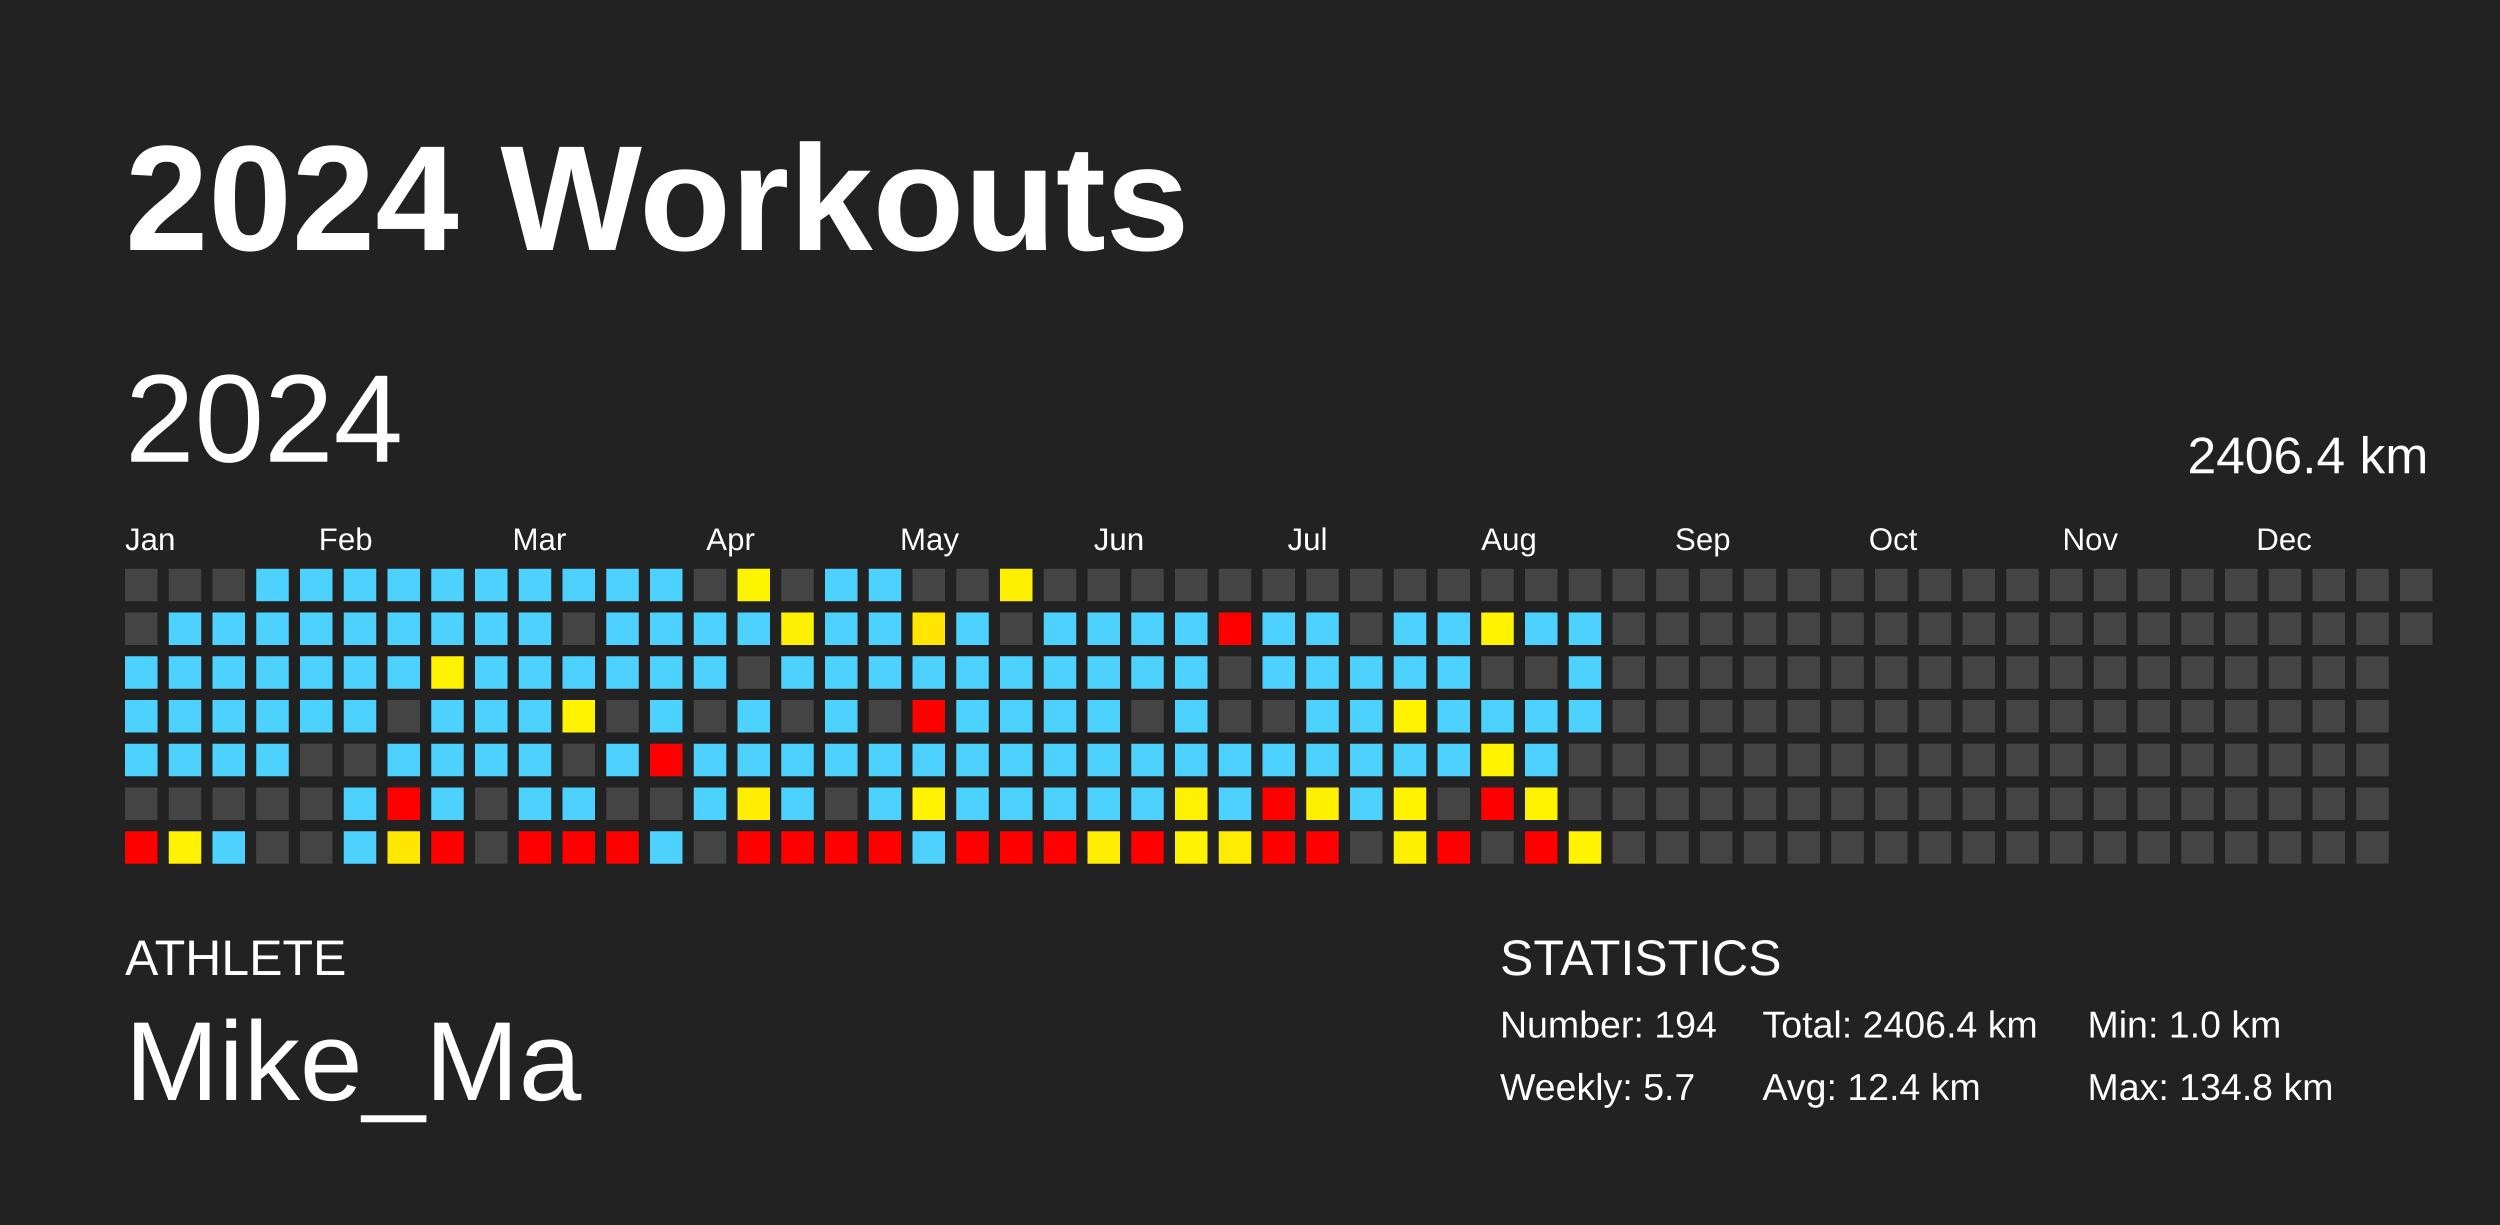
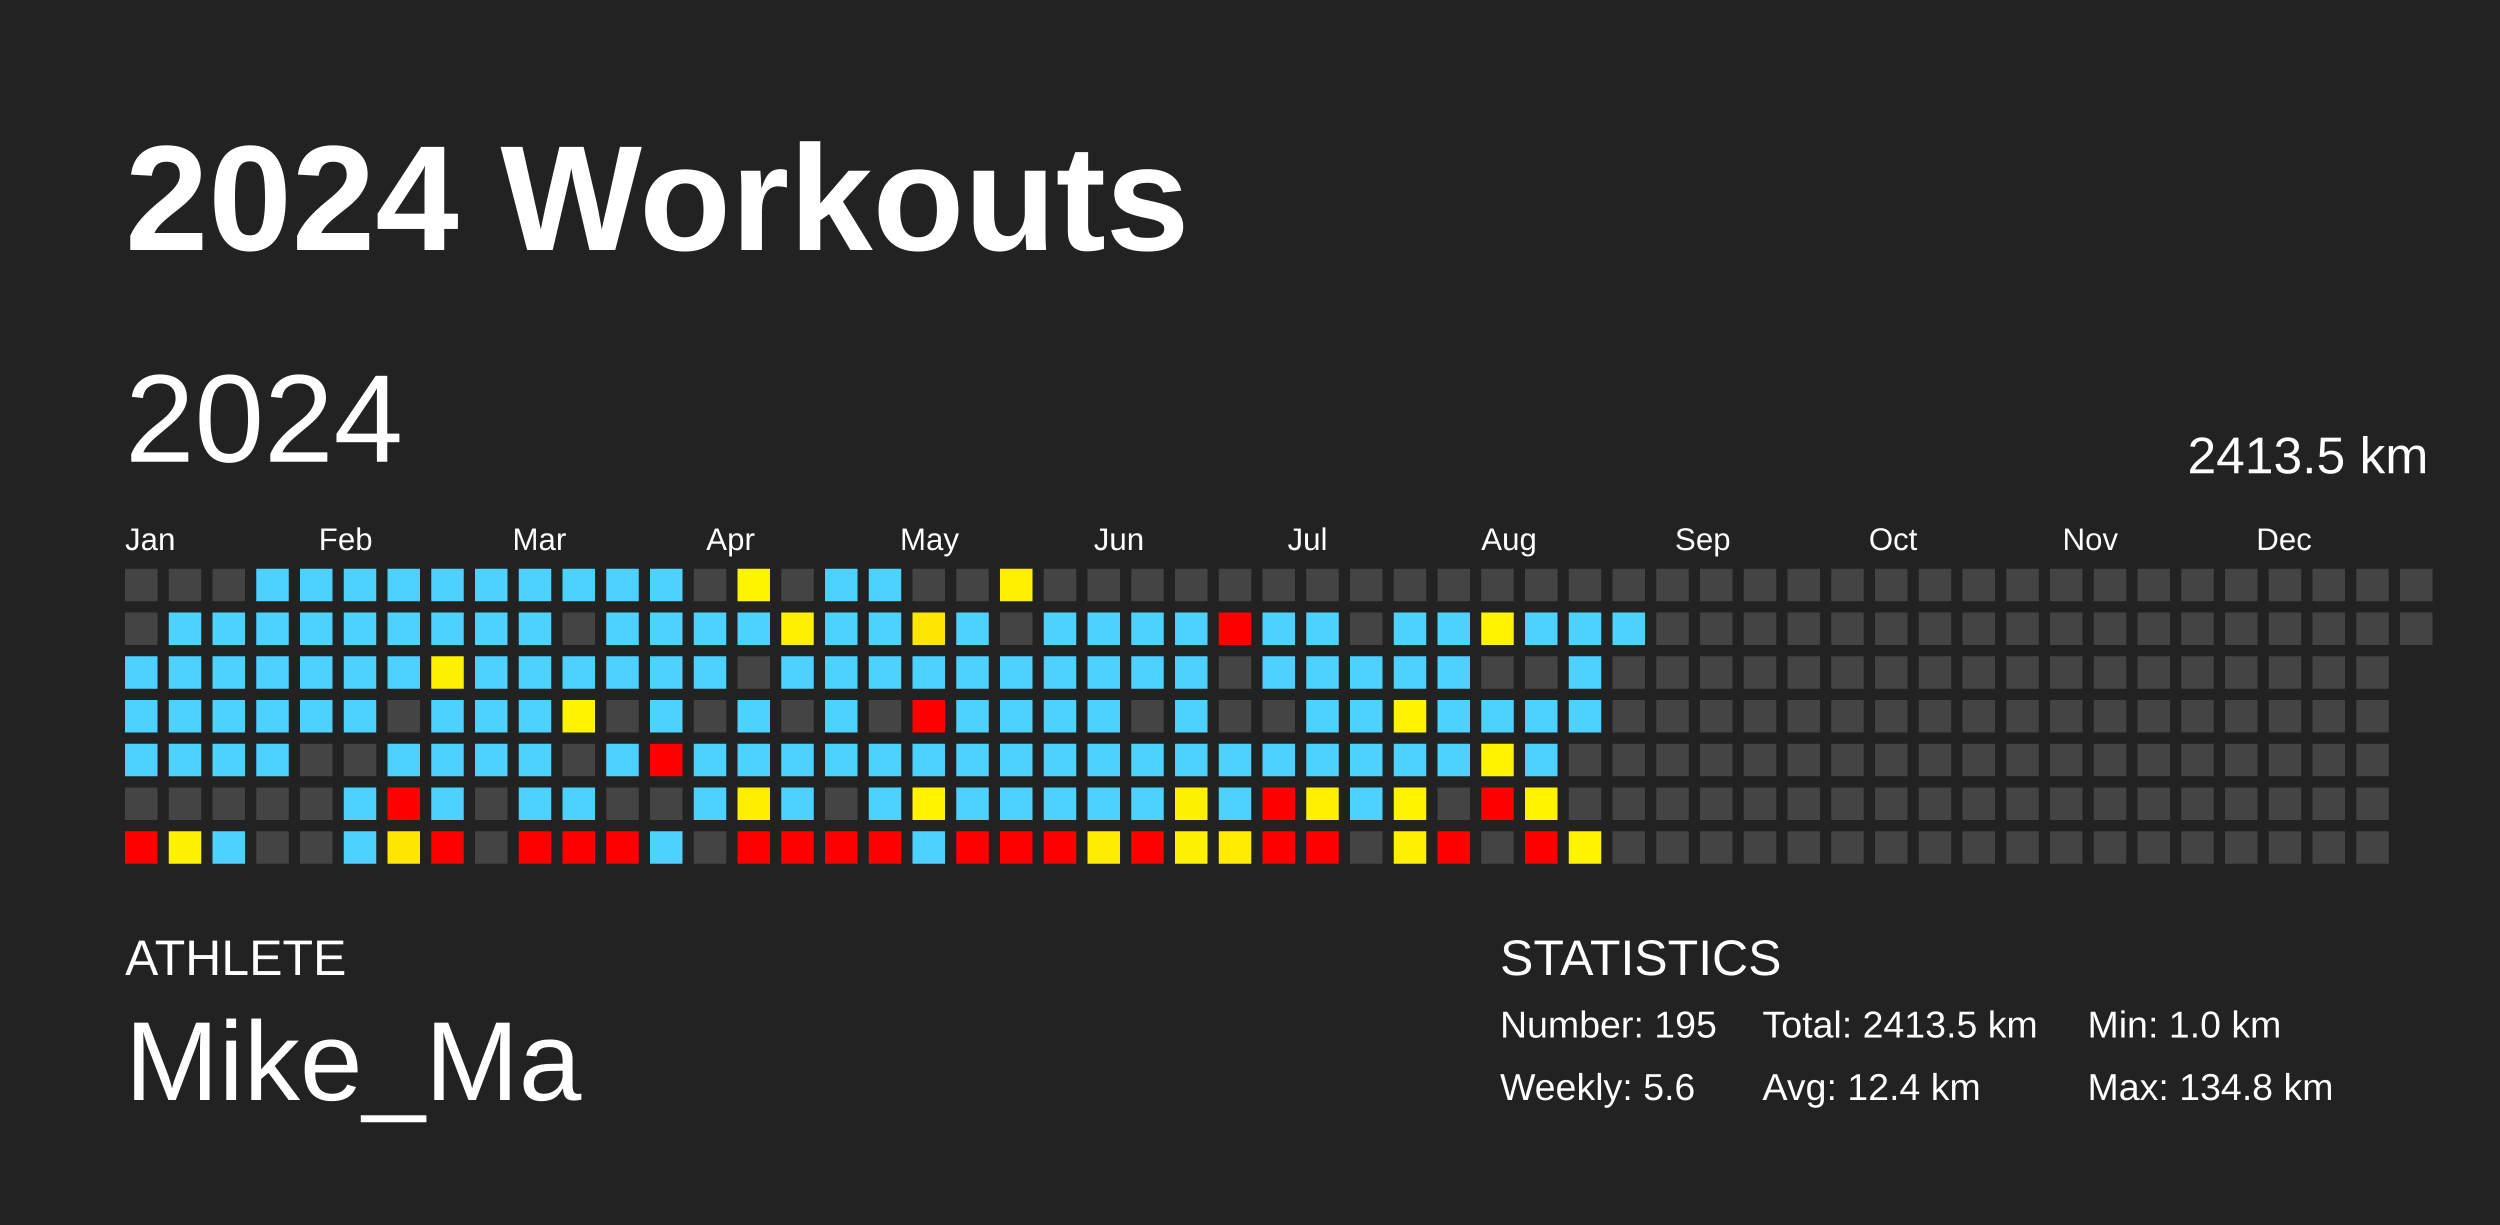
<svg xmlns="http://www.w3.org/2000/svg" baseProfile="full" height="98mm" version="1.1" viewBox="0,0,200,98" width="200mm">
  <defs />
  <rect fill="#222222" height="98" width="200" x="0" y="0" />
  <text fill="#FFFFFF" style="font-size:12px; font-family:Arial; font-weight:bold;" x="10" y="20">2024 Workouts</text>
  <text fill="#FFFFFF" style="font-size:4px; font-family:Arial" x="10" y="78">ATHLETE</text>
  <text fill="#FFFFFF" style="font-size:9px; font-family:Arial" x="10" y="88">Mike_Ma</text>
  <text fill="#FFFFFF" style="font-size:4px; font-family:Arial" x="120" y="78">STATISTICS</text>
-   <text fill="#FFFFFF" style="font-size:3px; font-family:Arial" x="120" y="83">Number: 194</text>
-   <text fill="#FFFFFF" style="font-size:3px; font-family:Arial" x="120" y="88">Weekly: 5.7</text>
-   <text fill="#FFFFFF" style="font-size:3px; font-family:Arial" x="141" y="83">Total: 2406.4 km</text>
+   <text fill="#FFFFFF" style="font-size:3px; font-family:Arial" x="120" y="83">Number: 195</text>
+   <text fill="#FFFFFF" style="font-size:3px; font-family:Arial" x="120" y="88">Weekly: 5.6</text>
+   <text fill="#FFFFFF" style="font-size:3px; font-family:Arial" x="141" y="83">Total: 2413.5 km</text>
  <text fill="#FFFFFF" style="font-size:3px; font-family:Arial" x="141" y="88">Avg: 12.4 km</text>
  <text fill="#FFFFFF" style="font-size:3px; font-family:Arial" x="167" y="83">Min: 1.0 km</text>
  <text fill="#FFFFFF" style="font-size:3px; font-family:Arial" x="167" y="88">Max: 134.8 km</text>
  <text dominant-baseline="hanging" fill="#FFFFFF" style="font-size:10.0px; font-family:Arial;" x="10" y="30">2024</text>
-   <text dominant-baseline="hanging" fill="#FFFFFF" style="font-size:4.125px; font-family:Arial;" x="175" y="35">2406.4 km</text>
+   <text dominant-baseline="hanging" fill="#FFFFFF" style="font-size:4.125px; font-family:Arial;" x="175" y="35">2413.5 km</text>
  <text fill="#FFFFFF" style="font-size:2.5px; font-family:Arial" x="10.0" y="44">Jan</text>
  <text fill="#FFFFFF" style="font-size:2.5px; font-family:Arial" x="25.5" y="44">Feb</text>
  <text fill="#FFFFFF" style="font-size:2.5px; font-family:Arial" x="41.0" y="44">Mar</text>
  <text fill="#FFFFFF" style="font-size:2.5px; font-family:Arial" x="56.5" y="44">Apr</text>
  <text fill="#FFFFFF" style="font-size:2.5px; font-family:Arial" x="72.0" y="44">May</text>
  <text fill="#FFFFFF" style="font-size:2.5px; font-family:Arial" x="87.5" y="44">Jun</text>
  <text fill="#FFFFFF" style="font-size:2.5px; font-family:Arial" x="103.0" y="44">Jul</text>
  <text fill="#FFFFFF" style="font-size:2.5px; font-family:Arial" x="118.5" y="44">Aug</text>
  <text fill="#FFFFFF" style="font-size:2.5px; font-family:Arial" x="134.0" y="44">Sep</text>
  <text fill="#FFFFFF" style="font-size:2.5px; font-family:Arial" x="149.5" y="44">Oct</text>
  <text fill="#FFFFFF" style="font-size:2.5px; font-family:Arial" x="165.0" y="44">Nov</text>
  <text fill="#FFFFFF" style="font-size:2.5px; font-family:Arial" x="180.5" y="44">Dec</text>
  <rect fill="#444444" height="2.6" width="2.6" x="10.0" y="45.5" />
  <rect fill="#444444" height="2.6" width="2.6" x="10.0" y="49.0" />
  <rect fill="#4dd2ff" height="2.6" width="2.6" x="10.0" y="52.5" />
  <rect fill="#4dd2ff" height="2.6" width="2.6" x="10.0" y="56.0" />
  <rect fill="#4dd2ff" height="2.6" width="2.6" x="10.0" y="59.5" />
  <rect fill="#444444" height="2.6" width="2.6" x="10.0" y="63.0" />
  <rect fill="red" height="2.6" width="2.6" x="10.0" y="66.5" />
  <rect fill="#444444" height="2.6" width="2.6" x="13.5" y="45.5" />
  <rect fill="#4dd2ff" height="2.6" width="2.6" x="13.5" y="49.0" />
  <rect fill="#4dd2ff" height="2.6" width="2.6" x="13.5" y="52.5" />
  <rect fill="#4dd2ff" height="2.6" width="2.6" x="13.5" y="56.0" />
  <rect fill="#4dd2ff" height="2.6" width="2.6" x="13.5" y="59.5" />
  <rect fill="#444444" height="2.6" width="2.6" x="13.5" y="63.0" />
  <rect fill="#fff200" height="2.6" width="2.6" x="13.5" y="66.5" />
  <rect fill="#444444" height="2.6" width="2.6" x="17.0" y="45.5" />
  <rect fill="#4dd2ff" height="2.6" width="2.6" x="17.0" y="49.0" />
  <rect fill="#4dd2ff" height="2.6" width="2.6" x="17.0" y="52.5" />
  <rect fill="#4dd2ff" height="2.6" width="2.6" x="17.0" y="56.0" />
  <rect fill="#4dd2ff" height="2.6" width="2.6" x="17.0" y="59.5" />
  <rect fill="#444444" height="2.6" width="2.6" x="17.0" y="63.0" />
  <rect fill="#4dd2ff" height="2.6" width="2.6" x="17.0" y="66.5" />
  <rect fill="#4dd2ff" height="2.6" width="2.6" x="20.5" y="45.5" />
  <rect fill="#4dd2ff" height="2.6" width="2.6" x="20.5" y="49.0" />
  <rect fill="#4dd2ff" height="2.6" width="2.6" x="20.5" y="52.5" />
  <rect fill="#4dd2ff" height="2.6" width="2.6" x="20.5" y="56.0" />
  <rect fill="#4dd2ff" height="2.6" width="2.6" x="20.5" y="59.5" />
  <rect fill="#444444" height="2.6" width="2.6" x="20.5" y="63.0" />
  <rect fill="#444444" height="2.6" width="2.6" x="20.5" y="66.5" />
  <rect fill="#4dd2ff" height="2.6" width="2.6" x="24.0" y="45.5" />
  <rect fill="#4dd2ff" height="2.6" width="2.6" x="24.0" y="49.0" />
  <rect fill="#4dd2ff" height="2.6" width="2.6" x="24.0" y="52.5" />
  <rect fill="#4dd2ff" height="2.6" width="2.6" x="24.0" y="56.0" />
  <rect fill="#444444" height="2.6" width="2.6" x="24.0" y="59.5" />
  <rect fill="#444444" height="2.6" width="2.6" x="24.0" y="63.0" />
  <rect fill="#444444" height="2.6" width="2.6" x="24.0" y="66.5" />
  <rect fill="#4dd2ff" height="2.6" width="2.6" x="27.5" y="45.5" />
  <rect fill="#4dd2ff" height="2.6" width="2.6" x="27.5" y="49.0" />
  <rect fill="#4dd2ff" height="2.6" width="2.6" x="27.5" y="52.5" />
  <rect fill="#4dd2ff" height="2.6" width="2.6" x="27.5" y="56.0" />
  <rect fill="#444444" height="2.6" width="2.6" x="27.5" y="59.5" />
  <rect fill="#4dd2ff" height="2.6" width="2.6" x="27.5" y="63.0" />
  <rect fill="#4dd2ff" height="2.6" width="2.6" x="27.5" y="66.5" />
  <rect fill="#4dd2ff" height="2.6" width="2.6" x="31.0" y="45.5" />
  <rect fill="#4dd2ff" height="2.6" width="2.6" x="31.0" y="49.0" />
  <rect fill="#4dd2ff" height="2.6" width="2.6" x="31.0" y="52.5" />
  <rect fill="#444444" height="2.6" width="2.6" x="31.0" y="56.0" />
  <rect fill="#4dd2ff" height="2.6" width="2.6" x="31.0" y="59.5" />
  <rect fill="red" height="2.6" width="2.6" x="31.0" y="63.0" />
  <rect fill="#ffe700" height="2.6" width="2.6" x="31.0" y="66.5" />
  <rect fill="#4dd2ff" height="2.6" width="2.6" x="34.5" y="45.5" />
  <rect fill="#4dd2ff" height="2.6" width="2.6" x="34.5" y="49.0" />
  <rect fill="#fff200" height="2.6" width="2.6" x="34.5" y="52.5" />
  <rect fill="#4dd2ff" height="2.6" width="2.6" x="34.5" y="56.0" />
  <rect fill="#4dd2ff" height="2.6" width="2.6" x="34.5" y="59.5" />
  <rect fill="#4dd2ff" height="2.6" width="2.6" x="34.5" y="63.0" />
  <rect fill="red" height="2.6" width="2.6" x="34.5" y="66.5" />
  <rect fill="#4dd2ff" height="2.6" width="2.6" x="38.0" y="45.5" />
  <rect fill="#4dd2ff" height="2.6" width="2.6" x="38.0" y="49.0" />
  <rect fill="#4dd2ff" height="2.6" width="2.6" x="38.0" y="52.5" />
  <rect fill="#4dd2ff" height="2.6" width="2.6" x="38.0" y="56.0" />
  <rect fill="#4dd2ff" height="2.6" width="2.6" x="38.0" y="59.5" />
  <rect fill="#444444" height="2.6" width="2.6" x="38.0" y="63.0" />
  <rect fill="#444444" height="2.6" width="2.6" x="38.0" y="66.5" />
  <rect fill="#4dd2ff" height="2.6" width="2.6" x="41.5" y="45.5" />
  <rect fill="#4dd2ff" height="2.6" width="2.6" x="41.5" y="49.0" />
  <rect fill="#4dd2ff" height="2.6" width="2.6" x="41.5" y="52.5" />
  <rect fill="#4dd2ff" height="2.6" width="2.6" x="41.5" y="56.0" />
  <rect fill="#4dd2ff" height="2.6" width="2.6" x="41.5" y="59.5" />
  <rect fill="#4dd2ff" height="2.6" width="2.6" x="41.5" y="63.0" />
  <rect fill="red" height="2.6" width="2.6" x="41.5" y="66.5" />
  <rect fill="#4dd2ff" height="2.6" width="2.6" x="45.0" y="45.5" />
  <rect fill="#444444" height="2.6" width="2.6" x="45.0" y="49.0" />
  <rect fill="#4dd2ff" height="2.6" width="2.6" x="45.0" y="52.5" />
  <rect fill="#fff300" height="2.6" width="2.6" x="45.0" y="56.0" />
  <rect fill="#444444" height="2.6" width="2.6" x="45.0" y="59.5" />
  <rect fill="#4dd2ff" height="2.6" width="2.6" x="45.0" y="63.0" />
  <rect fill="red" height="2.6" width="2.6" x="45.0" y="66.5" />
  <rect fill="#4dd2ff" height="2.6" width="2.6" x="48.5" y="45.5" />
  <rect fill="#4dd2ff" height="2.6" width="2.6" x="48.5" y="49.0" />
  <rect fill="#4dd2ff" height="2.6" width="2.6" x="48.5" y="52.5" />
  <rect fill="#444444" height="2.6" width="2.6" x="48.5" y="56.0" />
  <rect fill="#4dd2ff" height="2.6" width="2.6" x="48.5" y="59.5" />
  <rect fill="#444444" height="2.6" width="2.6" x="48.5" y="63.0" />
  <rect fill="red" height="2.6" width="2.6" x="48.5" y="66.5" />
  <rect fill="#4dd2ff" height="2.6" width="2.6" x="52.0" y="45.5" />
  <rect fill="#4dd2ff" height="2.6" width="2.6" x="52.0" y="49.0" />
  <rect fill="#4dd2ff" height="2.6" width="2.6" x="52.0" y="52.5" />
  <rect fill="#4dd2ff" height="2.6" width="2.6" x="52.0" y="56.0" />
  <rect fill="red" height="2.6" width="2.6" x="52.0" y="59.5" />
  <rect fill="#444444" height="2.6" width="2.6" x="52.0" y="63.0" />
  <rect fill="#4dd2ff" height="2.6" width="2.6" x="52.0" y="66.5" />
  <rect fill="#444444" height="2.6" width="2.6" x="55.5" y="45.5" />
  <rect fill="#4dd2ff" height="2.6" width="2.6" x="55.5" y="49.0" />
  <rect fill="#4dd2ff" height="2.6" width="2.6" x="55.5" y="52.5" />
  <rect fill="#444444" height="2.6" width="2.6" x="55.5" y="56.0" />
  <rect fill="#4dd2ff" height="2.6" width="2.6" x="55.5" y="59.5" />
  <rect fill="#4dd2ff" height="2.6" width="2.6" x="55.5" y="63.0" />
  <rect fill="#444444" height="2.6" width="2.6" x="55.5" y="66.5" />
  <rect fill="#fff400" height="2.6" width="2.6" x="59.0" y="45.5" />
  <rect fill="#4dd2ff" height="2.6" width="2.6" x="59.0" y="49.0" />
  <rect fill="#444444" height="2.6" width="2.6" x="59.0" y="52.5" />
  <rect fill="#4dd2ff" height="2.6" width="2.6" x="59.0" y="56.0" />
  <rect fill="#4dd2ff" height="2.6" width="2.6" x="59.0" y="59.5" />
  <rect fill="#ffee00" height="2.6" width="2.6" x="59.0" y="63.0" />
  <rect fill="red" height="2.6" width="2.6" x="59.0" y="66.5" />
  <rect fill="#444444" height="2.6" width="2.6" x="62.5" y="45.5" />
  <rect fill="#ffef00" height="2.6" width="2.6" x="62.5" y="49.0" />
  <rect fill="#4dd2ff" height="2.6" width="2.6" x="62.5" y="52.5" />
  <rect fill="#444444" height="2.6" width="2.6" x="62.5" y="56.0" />
  <rect fill="#4dd2ff" height="2.6" width="2.6" x="62.5" y="59.5" />
  <rect fill="#4dd2ff" height="2.6" width="2.6" x="62.5" y="63.0" />
  <rect fill="red" height="2.6" width="2.6" x="62.5" y="66.5" />
  <rect fill="#4dd2ff" height="2.6" width="2.6" x="66.0" y="45.5" />
  <rect fill="#4dd2ff" height="2.6" width="2.6" x="66.0" y="49.0" />
  <rect fill="#4dd2ff" height="2.6" width="2.6" x="66.0" y="52.5" />
  <rect fill="#4dd2ff" height="2.6" width="2.6" x="66.0" y="56.0" />
  <rect fill="#4dd2ff" height="2.6" width="2.6" x="66.0" y="59.5" />
  <rect fill="#444444" height="2.6" width="2.6" x="66.0" y="63.0" />
  <rect fill="red" height="2.6" width="2.6" x="66.0" y="66.5" />
  <rect fill="#4dd2ff" height="2.6" width="2.6" x="69.5" y="45.5" />
  <rect fill="#4dd2ff" height="2.6" width="2.6" x="69.5" y="49.0" />
  <rect fill="#4dd2ff" height="2.6" width="2.6" x="69.5" y="52.5" />
  <rect fill="#444444" height="2.6" width="2.6" x="69.5" y="56.0" />
  <rect fill="#4dd2ff" height="2.6" width="2.6" x="69.5" y="59.5" />
  <rect fill="#4dd2ff" height="2.6" width="2.6" x="69.5" y="63.0" />
  <rect fill="red" height="2.6" width="2.6" x="69.5" y="66.5" />
  <rect fill="#444444" height="2.6" width="2.6" x="73.0" y="45.5" />
  <rect fill="#ffe600" height="2.6" width="2.6" x="73.0" y="49.0" />
  <rect fill="#4dd2ff" height="2.6" width="2.6" x="73.0" y="52.5" />
  <rect fill="red" height="2.6" width="2.6" x="73.0" y="56.0" />
  <rect fill="#4dd2ff" height="2.6" width="2.6" x="73.0" y="59.5" />
  <rect fill="#fff300" height="2.6" width="2.6" x="73.0" y="63.0" />
  <rect fill="#4dd2ff" height="2.6" width="2.6" x="73.0" y="66.5" />
  <rect fill="#444444" height="2.6" width="2.6" x="76.5" y="45.5" />
  <rect fill="#4dd2ff" height="2.6" width="2.6" x="76.5" y="49.0" />
  <rect fill="#4dd2ff" height="2.6" width="2.6" x="76.5" y="52.5" />
  <rect fill="#4dd2ff" height="2.6" width="2.6" x="76.5" y="56.0" />
  <rect fill="#4dd2ff" height="2.6" width="2.6" x="76.5" y="59.5" />
  <rect fill="#4dd2ff" height="2.6" width="2.6" x="76.5" y="63.0" />
  <rect fill="red" height="2.6" width="2.6" x="76.5" y="66.5" />
  <rect fill="#ffef00" height="2.6" width="2.6" x="80.0" y="45.5" />
  <rect fill="#444444" height="2.6" width="2.6" x="80.0" y="49.0" />
  <rect fill="#4dd2ff" height="2.6" width="2.6" x="80.0" y="52.5" />
  <rect fill="#4dd2ff" height="2.6" width="2.6" x="80.0" y="56.0" />
  <rect fill="#4dd2ff" height="2.6" width="2.6" x="80.0" y="59.5" />
  <rect fill="#4dd2ff" height="2.6" width="2.6" x="80.0" y="63.0" />
  <rect fill="red" height="2.6" width="2.6" x="80.0" y="66.5" />
  <rect fill="#444444" height="2.6" width="2.6" x="83.5" y="45.5" />
  <rect fill="#4dd2ff" height="2.6" width="2.6" x="83.5" y="49.0" />
  <rect fill="#4dd2ff" height="2.6" width="2.6" x="83.5" y="52.5" />
  <rect fill="#4dd2ff" height="2.6" width="2.6" x="83.5" y="56.0" />
  <rect fill="#4dd2ff" height="2.6" width="2.6" x="83.5" y="59.5" />
  <rect fill="#4dd2ff" height="2.6" width="2.6" x="83.5" y="63.0" />
  <rect fill="red" height="2.6" width="2.6" x="83.5" y="66.5" />
  <rect fill="#444444" height="2.6" width="2.6" x="87.0" y="45.5" />
  <rect fill="#4dd2ff" height="2.6" width="2.6" x="87.0" y="49.0" />
  <rect fill="#4dd2ff" height="2.6" width="2.6" x="87.0" y="52.5" />
  <rect fill="#4dd2ff" height="2.6" width="2.6" x="87.0" y="56.0" />
  <rect fill="#4dd2ff" height="2.6" width="2.6" x="87.0" y="59.5" />
  <rect fill="#4dd2ff" height="2.6" width="2.6" x="87.0" y="63.0" />
  <rect fill="#ffec00" height="2.6" width="2.6" x="87.0" y="66.5" />
  <rect fill="#444444" height="2.6" width="2.6" x="90.5" y="45.5" />
  <rect fill="#4dd2ff" height="2.6" width="2.6" x="90.5" y="49.0" />
  <rect fill="#4dd2ff" height="2.6" width="2.6" x="90.5" y="52.5" />
  <rect fill="#444444" height="2.6" width="2.6" x="90.5" y="56.0" />
  <rect fill="#4dd2ff" height="2.6" width="2.6" x="90.5" y="59.5" />
  <rect fill="#4dd2ff" height="2.6" width="2.6" x="90.5" y="63.0" />
  <rect fill="red" height="2.6" width="2.6" x="90.5" y="66.5" />
  <rect fill="#444444" height="2.6" width="2.6" x="94.0" y="45.5" />
  <rect fill="#4dd2ff" height="2.6" width="2.6" x="94.0" y="49.0" />
  <rect fill="#4dd2ff" height="2.6" width="2.6" x="94.0" y="52.5" />
  <rect fill="#4dd2ff" height="2.6" width="2.6" x="94.0" y="56.0" />
  <rect fill="#4dd2ff" height="2.6" width="2.6" x="94.0" y="59.5" />
  <rect fill="#fff200" height="2.6" width="2.6" x="94.0" y="63.0" />
  <rect fill="#fff200" height="2.6" width="2.6" x="94.0" y="66.5" />
  <rect fill="#444444" height="2.6" width="2.6" x="97.5" y="45.5" />
  <rect fill="red" height="2.6" width="2.6" x="97.5" y="49.0" />
  <rect fill="#444444" height="2.6" width="2.6" x="97.5" y="52.5" />
  <rect fill="#444444" height="2.6" width="2.6" x="97.5" y="56.0" />
  <rect fill="#4dd2ff" height="2.6" width="2.6" x="97.5" y="59.5" />
  <rect fill="#4dd2ff" height="2.6" width="2.6" x="97.5" y="63.0" />
  <rect fill="#ffec00" height="2.6" width="2.6" x="97.5" y="66.5" />
  <rect fill="#444444" height="2.6" width="2.6" x="101.0" y="45.5" />
  <rect fill="#4dd2ff" height="2.6" width="2.6" x="101.0" y="49.0" />
  <rect fill="#4dd2ff" height="2.6" width="2.6" x="101.0" y="52.5" />
  <rect fill="#444444" height="2.6" width="2.6" x="101.0" y="56.0" />
  <rect fill="#4dd2ff" height="2.6" width="2.6" x="101.0" y="59.5" />
  <rect fill="red" height="2.6" width="2.6" x="101.0" y="63.0" />
  <rect fill="red" height="2.6" width="2.6" x="101.0" y="66.5" />
  <rect fill="#444444" height="2.6" width="2.6" x="104.5" y="45.5" />
  <rect fill="#4dd2ff" height="2.6" width="2.6" x="104.5" y="49.0" />
  <rect fill="#4dd2ff" height="2.6" width="2.6" x="104.5" y="52.5" />
  <rect fill="#4dd2ff" height="2.6" width="2.6" x="104.5" y="56.0" />
  <rect fill="#4dd2ff" height="2.6" width="2.6" x="104.5" y="59.5" />
  <rect fill="#fff000" height="2.6" width="2.6" x="104.5" y="63.0" />
  <rect fill="red" height="2.6" width="2.6" x="104.5" y="66.5" />
  <rect fill="#444444" height="2.6" width="2.6" x="108.0" y="45.5" />
  <rect fill="#444444" height="2.6" width="2.6" x="108.0" y="49.0" />
  <rect fill="#4dd2ff" height="2.6" width="2.6" x="108.0" y="52.5" />
  <rect fill="#4dd2ff" height="2.6" width="2.6" x="108.0" y="56.0" />
  <rect fill="#4dd2ff" height="2.6" width="2.6" x="108.0" y="59.5" />
  <rect fill="#4dd2ff" height="2.6" width="2.6" x="108.0" y="63.0" />
  <rect fill="#444444" height="2.6" width="2.6" x="108.0" y="66.5" />
  <rect fill="#444444" height="2.6" width="2.6" x="111.5" y="45.5" />
  <rect fill="#4dd2ff" height="2.6" width="2.6" x="111.5" y="49.0" />
  <rect fill="#4dd2ff" height="2.6" width="2.6" x="111.5" y="52.5" />
  <rect fill="#fff300" height="2.6" width="2.6" x="111.5" y="56.0" />
  <rect fill="#4dd2ff" height="2.6" width="2.6" x="111.5" y="59.5" />
  <rect fill="#fff300" height="2.6" width="2.6" x="111.5" y="63.0" />
  <rect fill="#fff000" height="2.6" width="2.6" x="111.5" y="66.5" />
  <rect fill="#444444" height="2.6" width="2.6" x="115.0" y="45.5" />
  <rect fill="#4dd2ff" height="2.6" width="2.6" x="115.0" y="49.0" />
  <rect fill="#4dd2ff" height="2.6" width="2.6" x="115.0" y="52.5" />
  <rect fill="#4dd2ff" height="2.6" width="2.6" x="115.0" y="56.0" />
  <rect fill="#4dd2ff" height="2.6" width="2.6" x="115.0" y="59.5" />
  <rect fill="#444444" height="2.6" width="2.6" x="115.0" y="63.0" />
  <rect fill="red" height="2.6" width="2.6" x="115.0" y="66.5" />
  <rect fill="#444444" height="2.6" width="2.6" x="118.5" y="45.5" />
  <rect fill="#fff300" height="2.6" width="2.6" x="118.5" y="49.0" />
  <rect fill="#444444" height="2.6" width="2.6" x="118.5" y="52.5" />
  <rect fill="#4dd2ff" height="2.6" width="2.6" x="118.5" y="56.0" />
  <rect fill="#fff300" height="2.6" width="2.6" x="118.5" y="59.5" />
  <rect fill="red" height="2.6" width="2.6" x="118.5" y="63.0" />
  <rect fill="#444444" height="2.6" width="2.6" x="118.5" y="66.5" />
  <rect fill="#444444" height="2.6" width="2.6" x="122.0" y="45.5" />
  <rect fill="#4dd2ff" height="2.6" width="2.6" x="122.0" y="49.0" />
  <rect fill="#444444" height="2.6" width="2.6" x="122.0" y="52.5" />
  <rect fill="#4dd2ff" height="2.6" width="2.6" x="122.0" y="56.0" />
  <rect fill="#4dd2ff" height="2.6" width="2.6" x="122.0" y="59.5" />
  <rect fill="#fff300" height="2.6" width="2.6" x="122.0" y="63.0" />
  <rect fill="red" height="2.6" width="2.6" x="122.0" y="66.5" />
  <rect fill="#444444" height="2.6" width="2.6" x="125.5" y="45.5" />
  <rect fill="#4dd2ff" height="2.6" width="2.6" x="125.5" y="49.0" />
  <rect fill="#4dd2ff" height="2.6" width="2.6" x="125.5" y="52.5" />
  <rect fill="#4dd2ff" height="2.6" width="2.6" x="125.5" y="56.0" />
  <rect fill="#444444" height="2.6" width="2.6" x="125.5" y="59.5" />
  <rect fill="#444444" height="2.6" width="2.6" x="125.5" y="63.0" />
  <rect fill="#fff300" height="2.6" width="2.6" x="125.5" y="66.5" />
  <rect fill="#444444" height="2.6" width="2.6" x="129.0" y="45.5" />
-   <rect fill="#444444" height="2.6" width="2.6" x="129.0" y="49.0" />
+   <rect fill="#4dd2ff" height="2.6" width="2.6" x="129.0" y="49.0" />
  <rect fill="#444444" height="2.6" width="2.6" x="129.0" y="52.5" />
  <rect fill="#444444" height="2.6" width="2.6" x="129.0" y="56.0" />
  <rect fill="#444444" height="2.6" width="2.6" x="129.0" y="59.5" />
  <rect fill="#444444" height="2.6" width="2.6" x="129.0" y="63.0" />
  <rect fill="#444444" height="2.6" width="2.6" x="129.0" y="66.5" />
  <rect fill="#444444" height="2.6" width="2.6" x="132.5" y="45.5" />
  <rect fill="#444444" height="2.6" width="2.6" x="132.5" y="49.0" />
  <rect fill="#444444" height="2.6" width="2.6" x="132.5" y="52.5" />
  <rect fill="#444444" height="2.6" width="2.6" x="132.5" y="56.0" />
  <rect fill="#444444" height="2.6" width="2.6" x="132.5" y="59.5" />
  <rect fill="#444444" height="2.6" width="2.6" x="132.5" y="63.0" />
  <rect fill="#444444" height="2.6" width="2.6" x="132.5" y="66.5" />
  <rect fill="#444444" height="2.6" width="2.6" x="136.0" y="45.5" />
  <rect fill="#444444" height="2.6" width="2.6" x="136.0" y="49.0" />
  <rect fill="#444444" height="2.6" width="2.6" x="136.0" y="52.5" />
  <rect fill="#444444" height="2.6" width="2.6" x="136.0" y="56.0" />
  <rect fill="#444444" height="2.6" width="2.6" x="136.0" y="59.5" />
  <rect fill="#444444" height="2.6" width="2.6" x="136.0" y="63.0" />
  <rect fill="#444444" height="2.6" width="2.6" x="136.0" y="66.5" />
  <rect fill="#444444" height="2.6" width="2.6" x="139.5" y="45.5" />
  <rect fill="#444444" height="2.6" width="2.6" x="139.5" y="49.0" />
  <rect fill="#444444" height="2.6" width="2.6" x="139.5" y="52.5" />
  <rect fill="#444444" height="2.6" width="2.6" x="139.5" y="56.0" />
  <rect fill="#444444" height="2.6" width="2.6" x="139.5" y="59.5" />
  <rect fill="#444444" height="2.6" width="2.6" x="139.5" y="63.0" />
  <rect fill="#444444" height="2.6" width="2.6" x="139.5" y="66.5" />
  <rect fill="#444444" height="2.6" width="2.6" x="143.0" y="45.5" />
  <rect fill="#444444" height="2.6" width="2.6" x="143.0" y="49.0" />
  <rect fill="#444444" height="2.6" width="2.6" x="143.0" y="52.5" />
  <rect fill="#444444" height="2.6" width="2.6" x="143.0" y="56.0" />
  <rect fill="#444444" height="2.6" width="2.6" x="143.0" y="59.5" />
  <rect fill="#444444" height="2.6" width="2.6" x="143.0" y="63.0" />
  <rect fill="#444444" height="2.6" width="2.6" x="143.0" y="66.5" />
  <rect fill="#444444" height="2.6" width="2.6" x="146.5" y="45.5" />
  <rect fill="#444444" height="2.6" width="2.6" x="146.5" y="49.0" />
  <rect fill="#444444" height="2.6" width="2.6" x="146.5" y="52.5" />
  <rect fill="#444444" height="2.6" width="2.6" x="146.5" y="56.0" />
  <rect fill="#444444" height="2.6" width="2.6" x="146.5" y="59.5" />
  <rect fill="#444444" height="2.6" width="2.6" x="146.5" y="63.0" />
  <rect fill="#444444" height="2.6" width="2.6" x="146.5" y="66.5" />
  <rect fill="#444444" height="2.6" width="2.6" x="150.0" y="45.5" />
  <rect fill="#444444" height="2.6" width="2.6" x="150.0" y="49.0" />
  <rect fill="#444444" height="2.6" width="2.6" x="150.0" y="52.5" />
  <rect fill="#444444" height="2.6" width="2.6" x="150.0" y="56.0" />
  <rect fill="#444444" height="2.6" width="2.6" x="150.0" y="59.5" />
  <rect fill="#444444" height="2.6" width="2.6" x="150.0" y="63.0" />
  <rect fill="#444444" height="2.6" width="2.6" x="150.0" y="66.5" />
  <rect fill="#444444" height="2.6" width="2.6" x="153.5" y="45.5" />
  <rect fill="#444444" height="2.6" width="2.6" x="153.5" y="49.0" />
  <rect fill="#444444" height="2.6" width="2.6" x="153.5" y="52.5" />
  <rect fill="#444444" height="2.6" width="2.6" x="153.5" y="56.0" />
  <rect fill="#444444" height="2.6" width="2.6" x="153.5" y="59.5" />
  <rect fill="#444444" height="2.6" width="2.6" x="153.5" y="63.0" />
  <rect fill="#444444" height="2.6" width="2.6" x="153.5" y="66.5" />
  <rect fill="#444444" height="2.6" width="2.6" x="157.0" y="45.5" />
  <rect fill="#444444" height="2.6" width="2.6" x="157.0" y="49.0" />
  <rect fill="#444444" height="2.6" width="2.6" x="157.0" y="52.5" />
  <rect fill="#444444" height="2.6" width="2.6" x="157.0" y="56.0" />
  <rect fill="#444444" height="2.6" width="2.6" x="157.0" y="59.5" />
  <rect fill="#444444" height="2.6" width="2.6" x="157.0" y="63.0" />
  <rect fill="#444444" height="2.6" width="2.6" x="157.0" y="66.5" />
  <rect fill="#444444" height="2.6" width="2.6" x="160.5" y="45.5" />
  <rect fill="#444444" height="2.6" width="2.6" x="160.5" y="49.0" />
  <rect fill="#444444" height="2.6" width="2.6" x="160.5" y="52.5" />
  <rect fill="#444444" height="2.6" width="2.6" x="160.5" y="56.0" />
  <rect fill="#444444" height="2.6" width="2.6" x="160.5" y="59.5" />
  <rect fill="#444444" height="2.6" width="2.6" x="160.5" y="63.0" />
  <rect fill="#444444" height="2.6" width="2.6" x="160.5" y="66.5" />
  <rect fill="#444444" height="2.6" width="2.6" x="164.0" y="45.5" />
  <rect fill="#444444" height="2.6" width="2.6" x="164.0" y="49.0" />
  <rect fill="#444444" height="2.6" width="2.6" x="164.0" y="52.5" />
  <rect fill="#444444" height="2.6" width="2.6" x="164.0" y="56.0" />
  <rect fill="#444444" height="2.6" width="2.6" x="164.0" y="59.5" />
  <rect fill="#444444" height="2.6" width="2.6" x="164.0" y="63.0" />
  <rect fill="#444444" height="2.6" width="2.6" x="164.0" y="66.5" />
  <rect fill="#444444" height="2.6" width="2.6" x="167.5" y="45.5" />
  <rect fill="#444444" height="2.6" width="2.6" x="167.5" y="49.0" />
  <rect fill="#444444" height="2.6" width="2.6" x="167.5" y="52.5" />
  <rect fill="#444444" height="2.6" width="2.6" x="167.5" y="56.0" />
  <rect fill="#444444" height="2.6" width="2.6" x="167.5" y="59.5" />
  <rect fill="#444444" height="2.6" width="2.6" x="167.5" y="63.0" />
  <rect fill="#444444" height="2.6" width="2.6" x="167.5" y="66.5" />
  <rect fill="#444444" height="2.6" width="2.6" x="171.0" y="45.5" />
  <rect fill="#444444" height="2.6" width="2.6" x="171.0" y="49.0" />
  <rect fill="#444444" height="2.6" width="2.6" x="171.0" y="52.5" />
  <rect fill="#444444" height="2.6" width="2.6" x="171.0" y="56.0" />
  <rect fill="#444444" height="2.6" width="2.6" x="171.0" y="59.5" />
  <rect fill="#444444" height="2.6" width="2.6" x="171.0" y="63.0" />
  <rect fill="#444444" height="2.6" width="2.6" x="171.0" y="66.5" />
  <rect fill="#444444" height="2.6" width="2.6" x="174.5" y="45.5" />
  <rect fill="#444444" height="2.6" width="2.6" x="174.5" y="49.0" />
  <rect fill="#444444" height="2.6" width="2.6" x="174.5" y="52.5" />
  <rect fill="#444444" height="2.6" width="2.6" x="174.5" y="56.0" />
  <rect fill="#444444" height="2.6" width="2.6" x="174.5" y="59.5" />
  <rect fill="#444444" height="2.6" width="2.6" x="174.5" y="63.0" />
  <rect fill="#444444" height="2.6" width="2.6" x="174.5" y="66.5" />
  <rect fill="#444444" height="2.6" width="2.6" x="178.0" y="45.5" />
  <rect fill="#444444" height="2.6" width="2.6" x="178.0" y="49.0" />
  <rect fill="#444444" height="2.6" width="2.6" x="178.0" y="52.5" />
  <rect fill="#444444" height="2.6" width="2.6" x="178.0" y="56.0" />
  <rect fill="#444444" height="2.6" width="2.6" x="178.0" y="59.5" />
  <rect fill="#444444" height="2.6" width="2.6" x="178.0" y="63.0" />
  <rect fill="#444444" height="2.6" width="2.6" x="178.0" y="66.5" />
  <rect fill="#444444" height="2.6" width="2.6" x="181.5" y="45.5" />
  <rect fill="#444444" height="2.6" width="2.6" x="181.5" y="49.0" />
  <rect fill="#444444" height="2.6" width="2.6" x="181.5" y="52.5" />
  <rect fill="#444444" height="2.6" width="2.6" x="181.5" y="56.0" />
  <rect fill="#444444" height="2.6" width="2.6" x="181.5" y="59.5" />
  <rect fill="#444444" height="2.6" width="2.6" x="181.5" y="63.0" />
  <rect fill="#444444" height="2.6" width="2.6" x="181.5" y="66.5" />
  <rect fill="#444444" height="2.6" width="2.6" x="185.0" y="45.5" />
  <rect fill="#444444" height="2.6" width="2.6" x="185.0" y="49.0" />
  <rect fill="#444444" height="2.6" width="2.6" x="185.0" y="52.5" />
  <rect fill="#444444" height="2.6" width="2.6" x="185.0" y="56.0" />
  <rect fill="#444444" height="2.6" width="2.6" x="185.0" y="59.5" />
  <rect fill="#444444" height="2.6" width="2.6" x="185.0" y="63.0" />
  <rect fill="#444444" height="2.6" width="2.6" x="185.0" y="66.5" />
  <rect fill="#444444" height="2.6" width="2.6" x="188.5" y="45.5" />
  <rect fill="#444444" height="2.6" width="2.6" x="188.5" y="49.0" />
  <rect fill="#444444" height="2.6" width="2.6" x="188.5" y="52.5" />
  <rect fill="#444444" height="2.6" width="2.6" x="188.5" y="56.0" />
  <rect fill="#444444" height="2.6" width="2.6" x="188.5" y="59.5" />
  <rect fill="#444444" height="2.6" width="2.6" x="188.5" y="63.0" />
  <rect fill="#444444" height="2.6" width="2.6" x="188.5" y="66.5" />
  <rect fill="#444444" height="2.6" width="2.6" x="192.0" y="45.5" />
  <rect fill="#444444" height="2.6" width="2.6" x="192.0" y="49.0" />
</svg>
